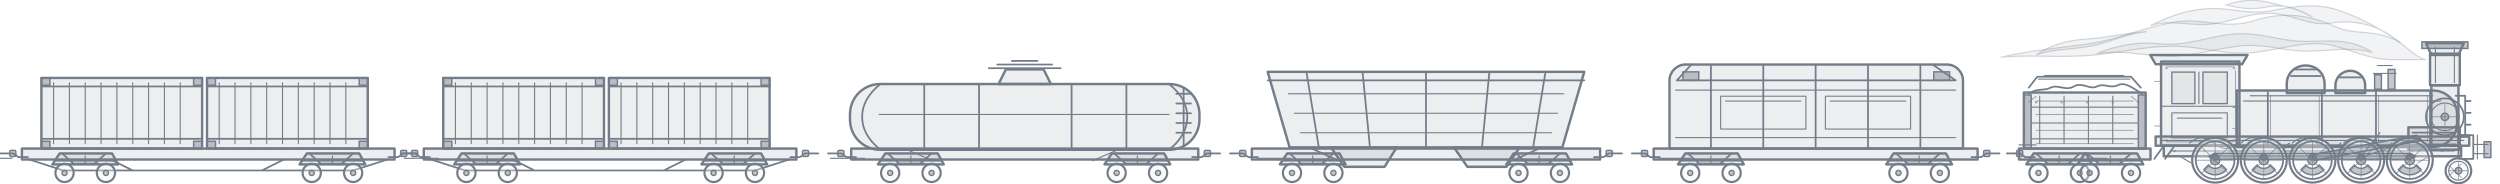
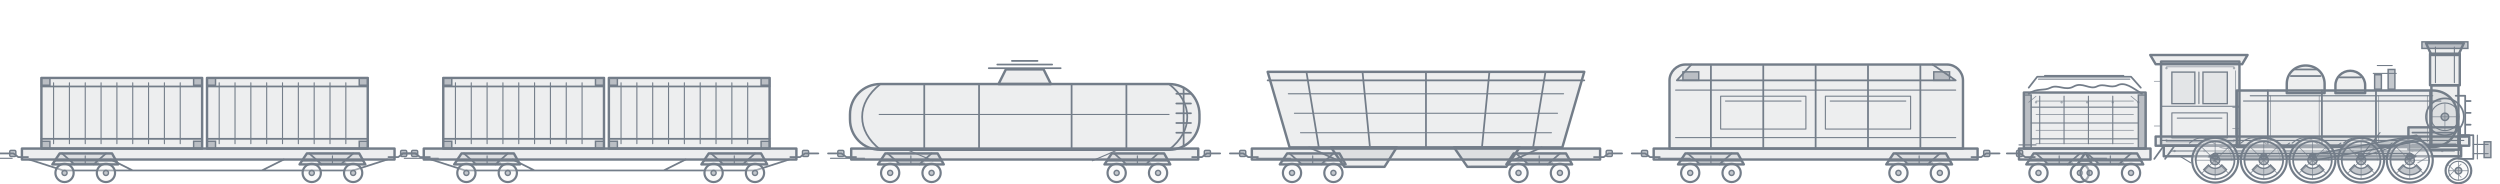
<svg xmlns="http://www.w3.org/2000/svg" viewBox="0 0 2053 151" preserveAspectRatio="xMidYMid meet" role="img" aria-labelledby="title desc">
  <style>
    .body {
      fill: #737d89;
      fill-opacity: .13;
      stroke: #737d89;
      stroke-width: 2;
      stroke-linecap: round;
      stroke-linejoin: round;
      vector-effect: non-scaling-stroke;
    }
    .line {
      fill: none;
      stroke: #737d89;
      stroke-width: 1.45;
      stroke-linecap: round;
      stroke-linejoin: round;
      vector-effect: non-scaling-stroke;
    }
    .fine {
      fill: none;
      stroke: #737d89;
      stroke-width: .9;
      stroke-linecap: round;
      stroke-linejoin: round;
      vector-effect: non-scaling-stroke;
    }
    .detail {
      fill: none;
      stroke: #737d89;
      stroke-width: .62;
      stroke-linecap: round;
      stroke-linejoin: round;
      stroke-opacity: .82;
      vector-effect: non-scaling-stroke;
    }
    .solid {
      fill: #737d89;
      fill-opacity: .42;
      stroke: #737d89;
      stroke-width: 1.2;
      vector-effect: non-scaling-stroke;
    }
    .wheel {
      fill: #f5f6f4;
      fill-opacity: .36;
      stroke: #737d89;
      stroke-width: 1.8;
      vector-effect: non-scaling-stroke;
    }
    .rod {
      fill: #737d89;
      fill-opacity: .28;
      stroke: #737d89;
      stroke-width: 1.25;
      stroke-linejoin: round;
      vector-effect: non-scaling-stroke;
    }
    .glass {
      fill: #737d89;
      fill-opacity: .08;
      stroke: #737d89;
      stroke-width: 1.1;
      vector-effect: non-scaling-stroke;
    }
    .rivet {
      fill: #737d89;
      fill-opacity: .58;
      stroke: none;
    }
    /* Rauch: Fuellung als Schleier, dazu eine weiche Kontur — sonst
       verschwindet die Fahne, sobald das Motiv als blasser Hintergrund
       eingebacken wird. */
    .smoke {
      fill: #737d89;
      fill-opacity: .09;
      stroke: #737d89;
      stroke-width: 1;
      stroke-opacity: .3;
      vector-effect: non-scaling-stroke;
    }
  </style>
  <defs>
    <g id="wagon-bogie">
      <path class="body" d="M2 135h54l-5-9H8z" />
      <path class="line" d="M4 132h50M10 126l10 9m26-9-10 9" />
      <circle class="wheel" cx="12" cy="142" r="7.5" />
      <circle class="wheel" cx="46" cy="142" r="7.5" />
      <circle class="solid" cx="12" cy="142" r="2.1" />
      <circle class="solid" cx="46" cy="142" r="2.1" />
      <path class="fine" d="M18 134h22M29 128v7" />
    </g>
    <g id="coupler">
      <path class="line" d="M0 126h11l4 3h8" />
      <rect class="solid" x="8" y="123.5" width="5" height="5" rx="1" />
    </g>
    <g id="driver-wheel">
      <circle class="wheel" cx="0" cy="0" r="17" />
      <circle class="line" cx="0" cy="0" r="14.3" />
      <path class="detail" d="M0-14.3v28.6M-14.3 0h28.6M-10.1-10.1l20.2 20.2m0-20.2-20.2 20.2" />
      <circle class="solid" cx="0" cy="0" r="3.4" />
      <path class="solid" d="M-8.4 7.2A11 11 0 0 0 8.4 7.2L5 3.7A6.2 6.2 0 0 1-5 3.7z" />
      <circle class="rivet" cx="0" cy="-4" r="1.55" />
    </g>
  </defs>
  <g id="container-wagon" transform="translate(330 0)">
    <use href="#coupler" transform="translate(0 0)" />
    <use href="#coupler" transform="translate(342 0) scale(-1 1)" />
    <path class="body" d="M18 122h306v9H18z" />
    <path class="line" d="M24 131l28 9h238l28-9M91 131l18 9m124-9-18 9" />
    <path class="body" d="M34 64h132v58H34zM170 64h132v58H170z" />
    <path class="fine" d="M44 68v50m13-50v50m13-50v50m13-50v50m13-50v50m13-50v50m13-50v50m13-50v50m13-50v50 M180 68v50m13-50v50m13-50v50m13-50v50m13-50v50m13-50v50m13-50v50m13-50v50m13-50v50" />
    <path class="line" d="M34 71h132m4 0h132M34 114h132m4 0h132" />
    <path class="solid" d="M34 64h7v6h-7zm125 0h7v6h-7zM34 116h7v6h-7zm125 0h7v6h-7z M170 64h7v6h-7zm125 0h7v6h-7zM170 116h7v6h-7zm125 0h7v6h-7z" />
    <use href="#wagon-bogie" transform="translate(41 0)" />
    <use href="#wagon-bogie" transform="translate(244 0)" />
  </g>
  <use id="additional-container-wagon" href="#container-wagon" transform="translate(-330 0)" />
  <g id="tank-wagon" transform="translate(680 0)">
    <use href="#coupler" transform="translate(0 0)" />
    <use href="#coupler" transform="translate(322 0) scale(-1 1)" />
    <path class="body" d="M19 122h285v9H19z" />
    <path class="body" d="M43 69h237c14 0 25 11 25 25v4c0 14-11 25-25 25H43c-14 0-25-11-25-25v-4c0-14 11-25 25-25z" />
    <path class="line" d="M43 69c-10 8-15 17-15 27s5 19 15 27M280 69c10 8 15 17 15 27s-5 19-15 27 M79 70v52m45-52v52m76-52v52m45-52v52" />
    <path class="body" d="M146 57h31l6 12h-43z" />
    <path class="line" d="M132 56h59M139 53h45M151 50h21M292 72v48M286 77h12m-12 8h12m-12 8h12m-12 8h12m-12 8h12" />
    <path class="fine" d="M42 94h238M65 123l21 9m152-9-21 9" />
    <use href="#wagon-bogie" transform="translate(39 0)" />
    <use href="#wagon-bogie" transform="translate(225 0)" />
  </g>
  <g id="hopper-wagon" transform="translate(1010 0)">
    <use href="#coupler" transform="translate(0 0)" />
    <use href="#coupler" transform="translate(322 0) scale(-1 1)" />
    <path class="body" d="M18 122h286v9H18z" />
    <path class="body" d="M31 59h260l-18 62H49z" />
    <path class="line" d="M31 66h260M63 60l10 61m36-61 6 61m46-61v61m52-61-6 61m52-61-10 61" />
    <path class="fine" d="M48 77h226M53 93h216M58 109h206" />
    <path class="body" d="M83 121h54l-10 16H94zm101 0h54l-11 16h-32z" />
    <path class="line" d="M96 137h28m74 0h26M65 121l22 10m169-10-22 10" />
    <use href="#wagon-bogie" transform="translate(39 0)" />
    <use href="#wagon-bogie" transform="translate(225 0)" />
  </g>
  <g id="covered-wagon" transform="translate(1340 0)">
    <use href="#coupler" transform="translate(0 0)" />
    <use href="#coupler" transform="translate(302 0) scale(-1 1)" />
    <path class="body" d="M18 122h266v9H18z" />
    <path class="body" d="M31 66c0-7 6-13 13-13h215c7 0 13 6 13 13v56H31z" />
    <path class="line" d="M37 66h229M49 53l-12 13m210-13 19 13M151 54v68M65 54v68m43-68v68m86-68v68m43-68v68" />
    <path class="fine" d="M36 74h230M36 113h230M73 79h70v27H73zm86 0h70v27h-70zM77 83h62m24 0h62" />
    <path class="solid" d="M42 59h13v7H42zm206 0h13v7h-13z" />
    <use href="#wagon-bogie" transform="translate(36 0)" />
    <use href="#wagon-bogie" transform="translate(207 0)" />
  </g>
  <g id="steam-locomotive" transform="translate(1648 0)">
    <use href="#coupler" transform="translate(0 0)" />
-     <g id="steam-plume" transform="translate(40 0)">
-       <path class="smoke" d="M304 49c-13-4-16-13-27-17-18-8-31-3-47-10-24-11-45-12-67-5-25 8-45-4-70 2-28 6-46 15-73 18-23 3-43 5-65 10 22-2 42 0 64-1 30-1 49-8 78-8 24 0 43 8 67 5 25-3 44-11 66-5 18 5 30 11 47 11z" />
-       <path class="smoke" d="M283 35c-18-15-37-19-57-16-18 3-32-8-50-8-21 0-33 8-51 9-17 1-31-4-47 1 18-9 34-14 52-14 17 0 29 5 46 2 21-4 39-7 58 0 20 7 33 15 49 26z" />
-       <path class="smoke" d="M260 43c-19-5-35-1-53-1-21 0-37-7-58-4-22 3-39 9-61 8-19-1-35-5-54-2 17-7 34-10 52-8 22 2 39-6 60-8 22-2 38 6 59 6 20 0 37-3 55 9z" />
-       <path class="smoke" d="M211 14c-14-8-25-11-39-8-11 2-21 1-32-2 12-4 23-5 35-2 14 3 25 6 36 12z" />
-       <path class="smoke" d="M75 26c-18 2-31 9-47 12-16 3-29 2-44 7 14-9 27-12 42-13 17-1 31-5 49-6z" />
-     </g>
    <path class="body" d="M10 122h108v9H10z" />
    <path class="body" d="M14 76h100v46H14z" />
    <path class="line" d="M18 77c7-5 12-2 18-5s12 3 19-1 13 3 19 0 11 2 17-1 12 2 20 7" />
    <path class="fine" d="M20 88h88M20 101h88M20 114h88M27 79v39m20-39v39m20-39v39m20-39v39" />
    <path class="detail" d="M24 83h80M24 94h80M24 107h80M24 118h80M18 84l6-5m84 5-6-5" />
    <path class="line" d="M18 72l7-9h77l8 9" />
    <path class="fine" d="M26 65h75M31 62h65" />
    <path class="solid" d="M14 78h6v44h-6zm94 0h6v44h-6z" />
    <g aria-hidden="true">
      <circle class="rivet" cx="24" cy="84" r="1" />
      <circle class="rivet" cx="45" cy="84" r="1" />
      <circle class="rivet" cx="66" cy="84" r="1" />
      <circle class="rivet" cx="87" cy="84" r="1" />
      <circle class="rivet" cx="108" cy="84" r="1" />
    </g>
    <use href="#wagon-bogie" transform="translate(14 0)" />
    <use href="#wagon-bogie" transform="translate(56 0)" />
    <g id="steam-engine" transform="translate(120 151) scale(1.11 1.08) translate(-120 -151)">
      <path class="body" d="M126 58h58v64h-58z" />
      <path class="body" d="M118 53h72l-4 7h-64z" />
      <path class="glass" d="M134 66h17v24h-17zM157 66h18v24h-18z" />
      <path class="fine" d="M134 97h41v19h-41zM154 66v24M138 101h33M126 92h58" />
      <path class="detail" d="M130 62h50M130 119h50M181 65v49M126 73h-5m5 34h-5" />
      <path class="line" d="M128 122l-7 10m15-10-7 10" />
      <g aria-hidden="true">
        <circle class="rivet" cx="130" cy="63" r=".9" />
        <circle class="rivet" cx="180" cy="63" r=".9" />
        <circle class="rivet" cx="130" cy="118" r=".9" />
        <circle class="rivet" cx="180" cy="118" r=".9" />
      </g>
      <path class="body" d="M182 80h145c10 0 18 8 18 18v7c0 10-8 18-18 18H182z" />
      <path class="line" d="M205 80v43m40-43v43m40-43v43m40-43v43" />
      <path class="fine" d="M187 88h146M187 115h146M192 84h135" />
      <path class="detail" d="M207 84v35m36-35v35m44-35v35m36-35v35M184 93h-5m5 16h-5" />
      <path class="body" d="M219 82v-7c0-8 6-14 14-14s14 6 14 14v7z" />
      <path class="line" d="M222 69h22M225 64h16" />
      <path class="body" d="M255 82v-6c0-6 5-11 11-11s11 5 11 11v6z" />
      <path class="line" d="M258 70h16" />
      <path class="solid" d="M284 79v-11h5v11zm10 0V64h5v15z" />
      <path class="fine" d="M283 67h17M286 61h11" />
      <path class="body" d="M326 76h20v46h-20z" />
      <circle class="line" cx="336" cy="100" r="14" />
      <circle class="fine" cx="336" cy="100" r="10.5" />
      <path class="detail" d="M326 100h20M336 90v20" />
      <circle class="solid" cx="336" cy="100" r="2.8" />
      <path class="body" d="M325 52h22v24h-22z" />
      <path class="body" d="M322 44h28l-4 9h-20z" />
      <path class="solid" d="M319 43h34v5h-34z" />
      <path class="fine" d="M329 47v27m14-27v27" />
      <path class="line" d="M344 84h7v31h-7M351 88h4m-4 9h4m-4 9h4" />
      <path class="body" d="M122 115h232v7H122z" />
      <path class="body" d="M128 122h220v8H128z" />
      <path class="fine" d="M126 118h224M133 126h210M140 130l8 5m12-5 8 5m156-5-8 5" />
      <path class="line" d="M346 114h11v18h-11z" />
      <path class="fine" d="M357 121h11m-11 7h11M360 114v18" />
      <path class="solid" d="M365 119h5v12h-5z" />
      <g aria-hidden="true">
        <circle class="rivet" cx="136" cy="126" r=".9" />
        <circle class="rivet" cx="158" cy="126" r=".9" />
        <circle class="rivet" cx="180" cy="126" r=".9" />
        <circle class="rivet" cx="202" cy="126" r=".9" />
        <circle class="rivet" cx="224" cy="126" r=".9" />
        <circle class="rivet" cx="246" cy="126" r=".9" />
        <circle class="rivet" cx="268" cy="126" r=".9" />
        <circle class="rivet" cx="290" cy="126" r=".9" />
        <circle class="rivet" cx="312" cy="126" r=".9" />
        <circle class="rivet" cx="334" cy="126" r=".9" />
      </g>
      <path class="body" d="M309 108h38v17h-38z" />
      <path class="line" d="M312 112h32M312 121h32M347 114h7" />
      <path class="fine" d="M147 120q9-8 18 0t18 0m2 0q9-8 18 0t18 0m2 0q9-8 18 0t18 0m2 0q9-8 18 0t18 0" />
      <path class="detail" d="M151 133q0-9 7-13m20 13q0-9-7-13m16 13q0-9 7-13m20 13q0-9-7-13m16 13q0-9 7-13m20 13q0-9-7-13m16 13q0-9 7-13m20 13q0-9-7-13m16 13q0-9 7-13" />
      <g id="running-gear" data-running-gear="steam">
        <g id="drive-wheels">
          <g id="drive-wheel-1" data-drive-wheel="1" transform="translate(166 133)">
            <use href="#driver-wheel" />
          </g>
          <g id="drive-wheel-2" data-drive-wheel="2" transform="translate(202 133)">
            <use href="#driver-wheel" />
          </g>
          <g id="drive-wheel-3" data-drive-wheel="3" transform="translate(238 133)">
            <use href="#driver-wheel" />
          </g>
          <g id="drive-wheel-4" data-drive-wheel="4" transform="translate(274 133)">
            <use href="#driver-wheel" />
          </g>
          <g id="drive-wheel-5" data-drive-wheel="5" transform="translate(310 133)">
            <use href="#driver-wheel" />
          </g>
        </g>
        <g id="drive-rods" data-drive-rods="steam">
          <path id="coupling-rod" class="rod" d="M166 127.8h144l4.5 2.2-4.5 2.2H166l-4.5-2.2z" />
          <circle class="solid" cx="166" cy="130" r="2.2" />
          <circle class="solid" cx="202" cy="130" r="2.2" />
          <circle class="solid" cx="238" cy="130" r="2.2" />
          <circle class="solid" cx="274" cy="130" r="2.2" />
          <circle class="solid" cx="310" cy="130" r="2.2" />
          <path id="main-rod" class="rod" d="M315 114l4 4-79 15-3-4z" />
          <path id="radius-rod" class="fine" d="M318 116 276 130M288 112l-14 18" />
        </g>
        <g id="leading-wheel" data-leading-wheel="steam">
          <circle class="wheel" cx="346" cy="141" r="9.5" />
          <circle class="fine" cx="346" cy="141" r="7.2" />
          <path class="detail" d="M346 134v14m-7-7h14m-5-5-10 10m0-10 10 10" />
          <circle class="solid" cx="346" cy="141" r="2.5" />
        </g>
      </g>
    </g>
    <path class="fine" d="M24 119H10" />
  </g>
  <path class="fine" d="M0 130h10m322 0h28m322 0h28m322 0h28m302 0h26m329 0h13" />
</svg>
